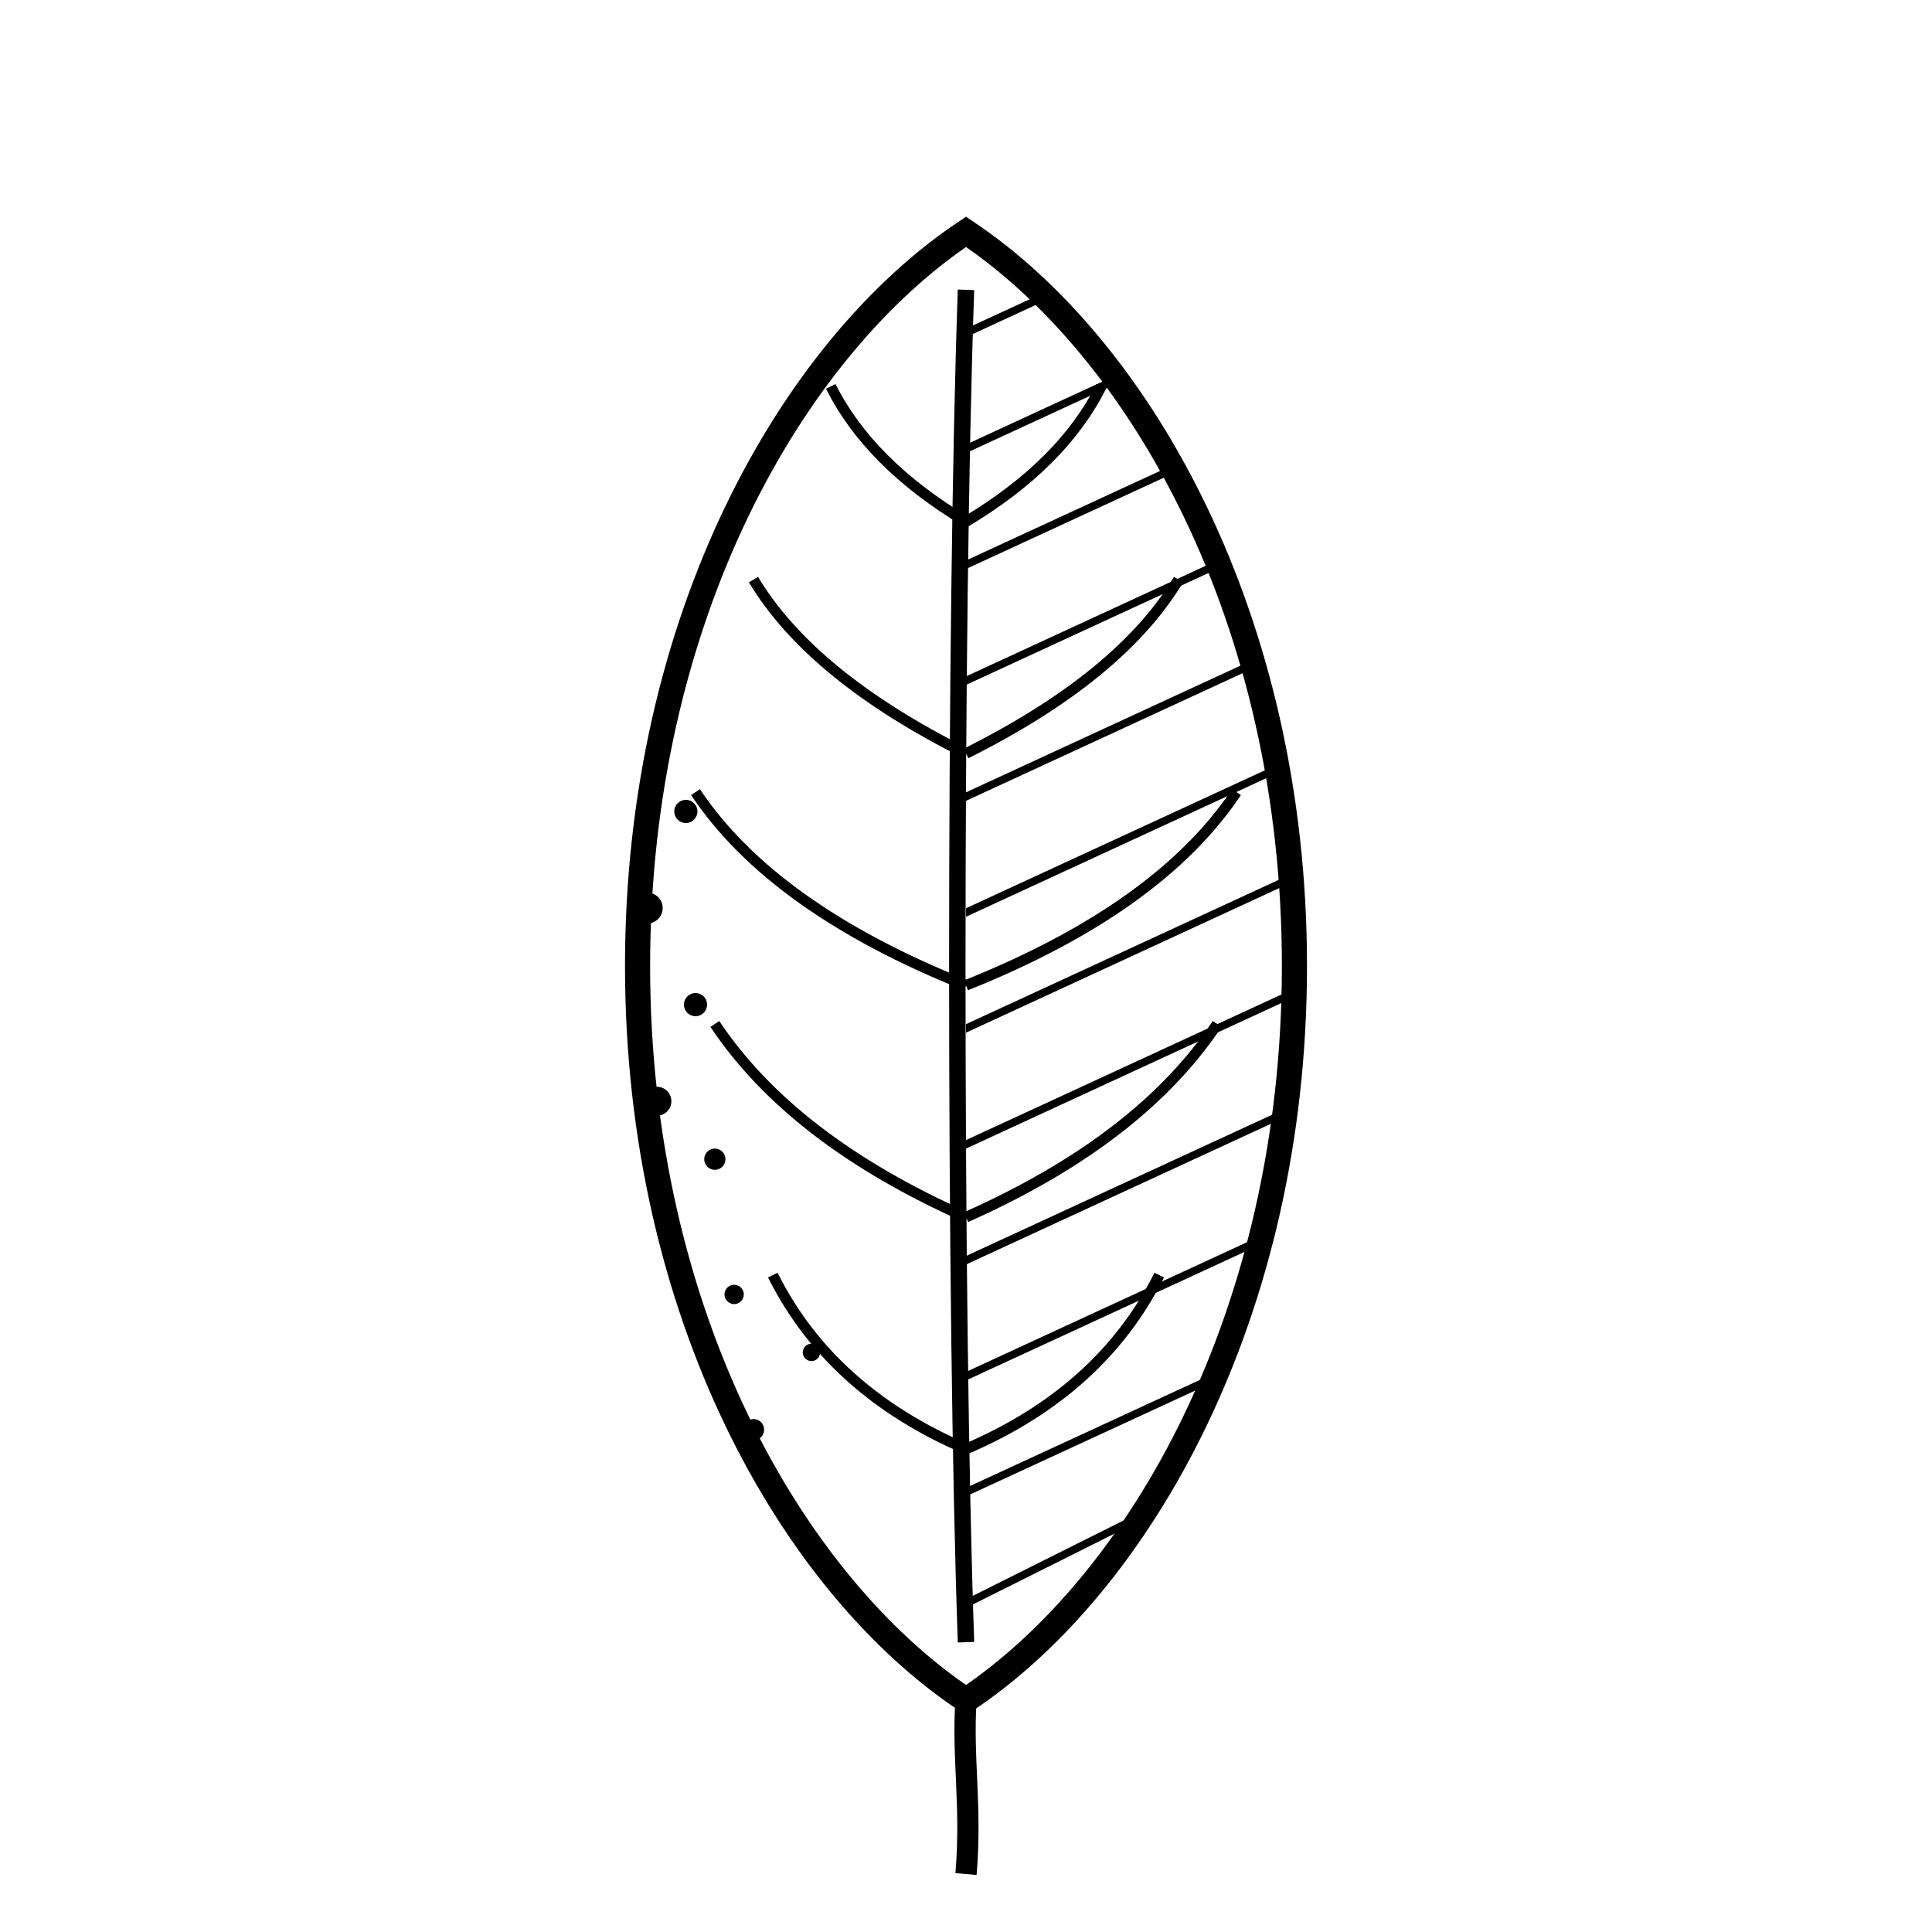
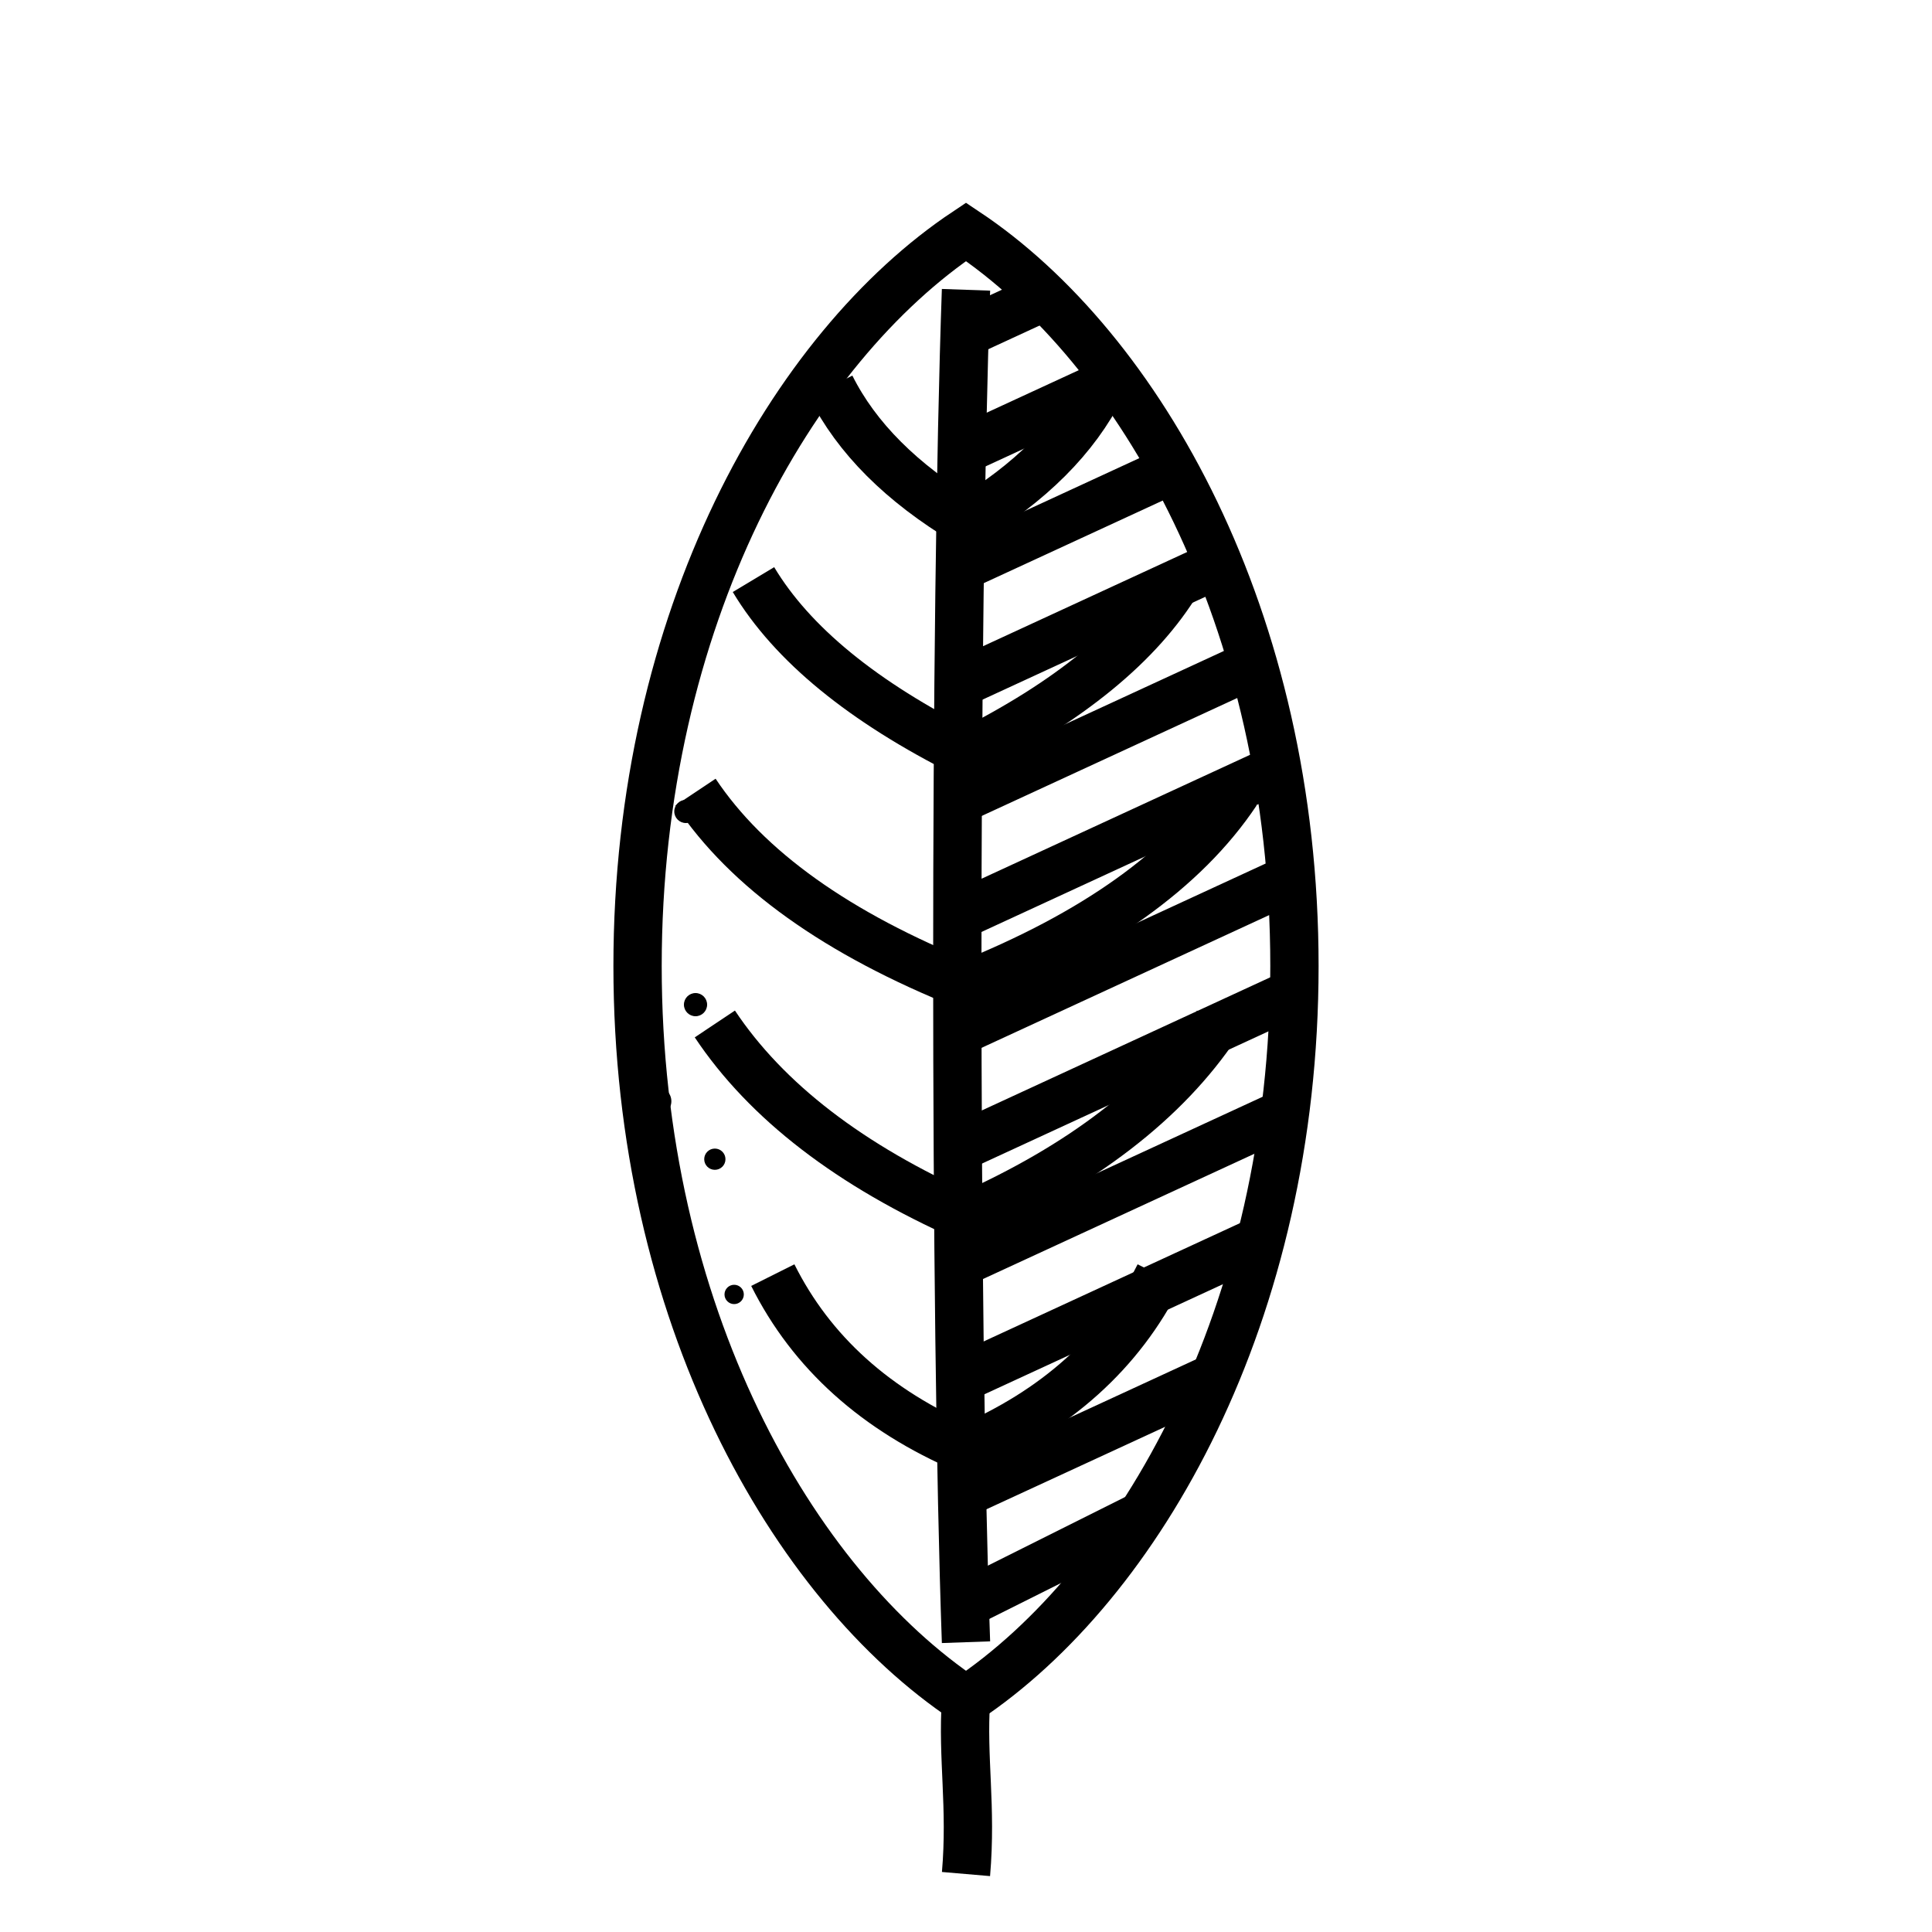
<svg xmlns="http://www.w3.org/2000/svg" viewBox="0 0 100 100">
  <defs>
    <clipPath id="sm-leaf">
      <path d="M50,88 C59,82 67,68 67,50 C67,32 59,18 50,12 C41,18 33,32 33,50 C33,68 41,82 50,88 Z" />
    </clipPath>
    <clipPath id="sm-r">
      <rect x="50" y="10" width="22" height="80" />
    </clipPath>
    <clipPath id="sm-l">
      <rect x="28" y="10" width="22" height="80" />
    </clipPath>
  </defs>
  <g fill="none" stroke="currentColor">
-     <path stroke-width="1.3" d="M50,88 C59,82 67,68 67,50 C67,32 59,18 50,12 C41,18 33,32 33,50 C33,68 41,82 50,88 Z" />
-     <path stroke-width="0.85" d="M50,85 C49.4,68 49.4,32 50,15" />
-     <path stroke-width="0.55" d="M50,75 Q57,72 60,66" />
-     <path stroke-width="0.55" d="M50,75 Q43,72 40,66" />
-     <path stroke-width="0.55" d="M50,63 Q59,59 63,53" />
-     <path stroke-width="0.55" d="M50,63 Q41,59 37,53" />
-     <path stroke-width="0.55" d="M50,51 Q60,47 64,41" />
-     <path stroke-width="0.55" d="M50,51 Q40,47 36,41" />
-     <path stroke-width="0.55" d="M50,39 Q58,35 61,30" />
-     <path stroke-width="0.55" d="M50,39 Q42,35 39,30" />
-     <path stroke-width="0.55" d="M50,27 Q55,24 57,20" />
-     <path stroke-width="0.55" d="M50,27 Q45,24 43,20" />
-     <path stroke-width="1.1" d="M50,88 C49.8,91 50.3,93.5 50,97" />
+     <path stroke-width="2.5" d="M50,88 C59,82 67,68 67,50 C67,32 59,18 50,12 C41,18 33,32 33,50 C33,68 41,82 50,88 Z" />
+     <path stroke-width="2.5" d="M50,85 C49.4,68 49.4,32 50,15" />
+     <path stroke-width="2.5" d="M50,75 Q57,72 60,66" />
+     <path stroke-width="2.5" d="M50,75 Q43,72 40,66" />
+     <path stroke-width="2.5" d="M50,63 Q59,59 63,53" />
+     <path stroke-width="2.5" d="M50,63 Q41,59 37,53" />
+     <path stroke-width="2.5" d="M50,51 Q60,47 64,41" />
+     <path stroke-width="2.5" d="M50,51 Q40,47 36,41" />
+     <path stroke-width="2.5" d="M50,39 Q58,35 61,30" />
+     <path stroke-width="2.5" d="M50,39 Q42,35 39,30" />
+     <path stroke-width="2.5" d="M50,27 Q55,24 57,20" />
+     <path stroke-width="2.5" d="M50,27 Q45,24 43,20" />
+     <path stroke-width="2.5" d="M50,88 C49.8,91 50.3,93.5 50,97" />
  </g>
  <g clip-path="url(#sm-leaf)">
-     <g clip-path="url(#sm-r)" fill="none" stroke="currentColor" stroke-width="0.4">
+     <g clip-path="url(#sm-r)" fill="none" stroke="currentColor" stroke-width="2.5">
      <line x1="44" y1="20" x2="70" y2="8" />
      <line x1="44" y1="26" x2="70" y2="14" />
      <line x1="44" y1="32" x2="70" y2="20" />
      <line x1="44" y1="38" x2="70" y2="26" />
      <line x1="44" y1="44" x2="70" y2="32" />
      <line x1="44" y1="50" x2="70" y2="38" />
      <line x1="44" y1="56" x2="70" y2="44" />
      <line x1="44" y1="62" x2="70" y2="50" />
      <line x1="44" y1="68" x2="70" y2="56" />
      <line x1="44" y1="74" x2="70" y2="62" />
      <line x1="44" y1="80" x2="70" y2="68" />
      <line x1="46" y1="85" x2="66" y2="75" />
    </g>
    <g clip-path="url(#sm-l)" fill="currentColor" stroke="none">
      <circle cx="36" cy="30" r="0.6" />
      <circle cx="34.5" cy="36" r="0.7" />
      <circle cx="35.5" cy="42" r="0.6" />
      <circle cx="33.5" cy="47" r="0.8" />
      <circle cx="36" cy="52" r="0.6" />
      <circle cx="34" cy="57" r="0.75" />
      <circle cx="37" cy="60" r="0.55" />
      <circle cx="34.5" cy="65" r="0.8" />
      <circle cx="38" cy="67" r="0.5" />
      <circle cx="35" cy="72" r="0.7" />
      <circle cx="39" cy="74" r="0.55" />
      <circle cx="36.5" cy="78" r="0.65" />
      <circle cx="40" cy="80" r="0.5" />
      <circle cx="42" cy="70" r="0.45" />
    </g>
  </g>
</svg>
